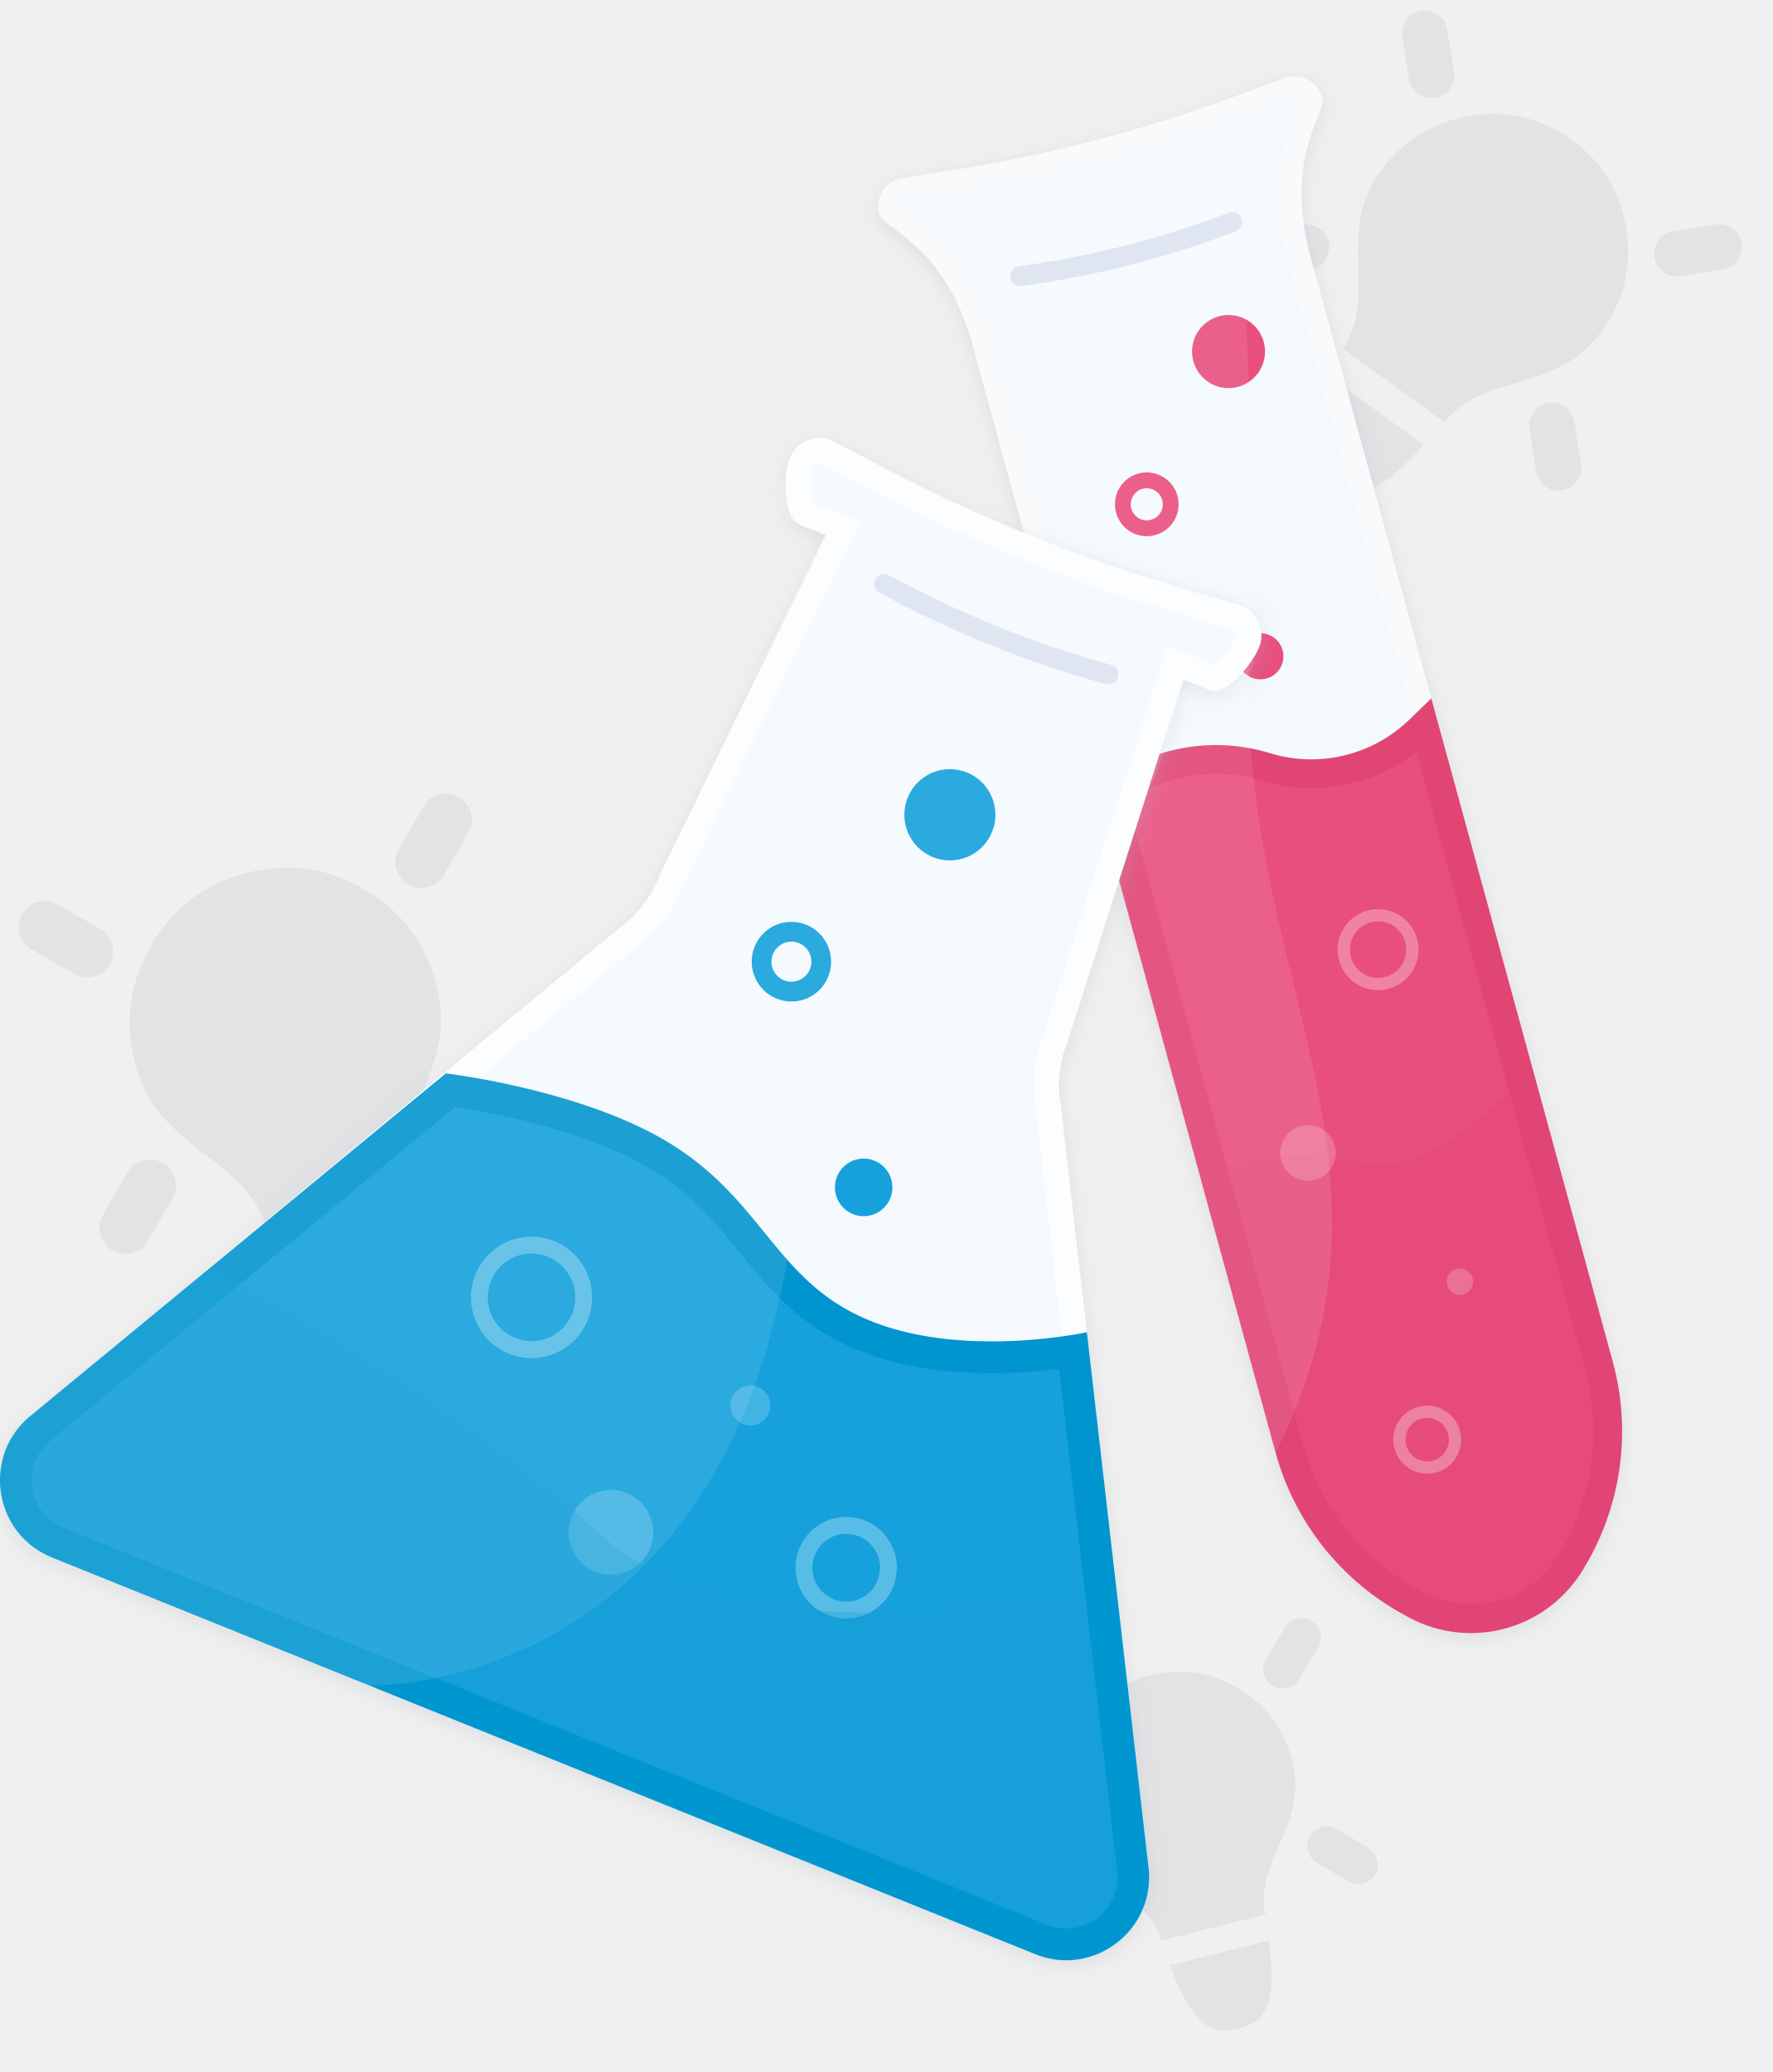
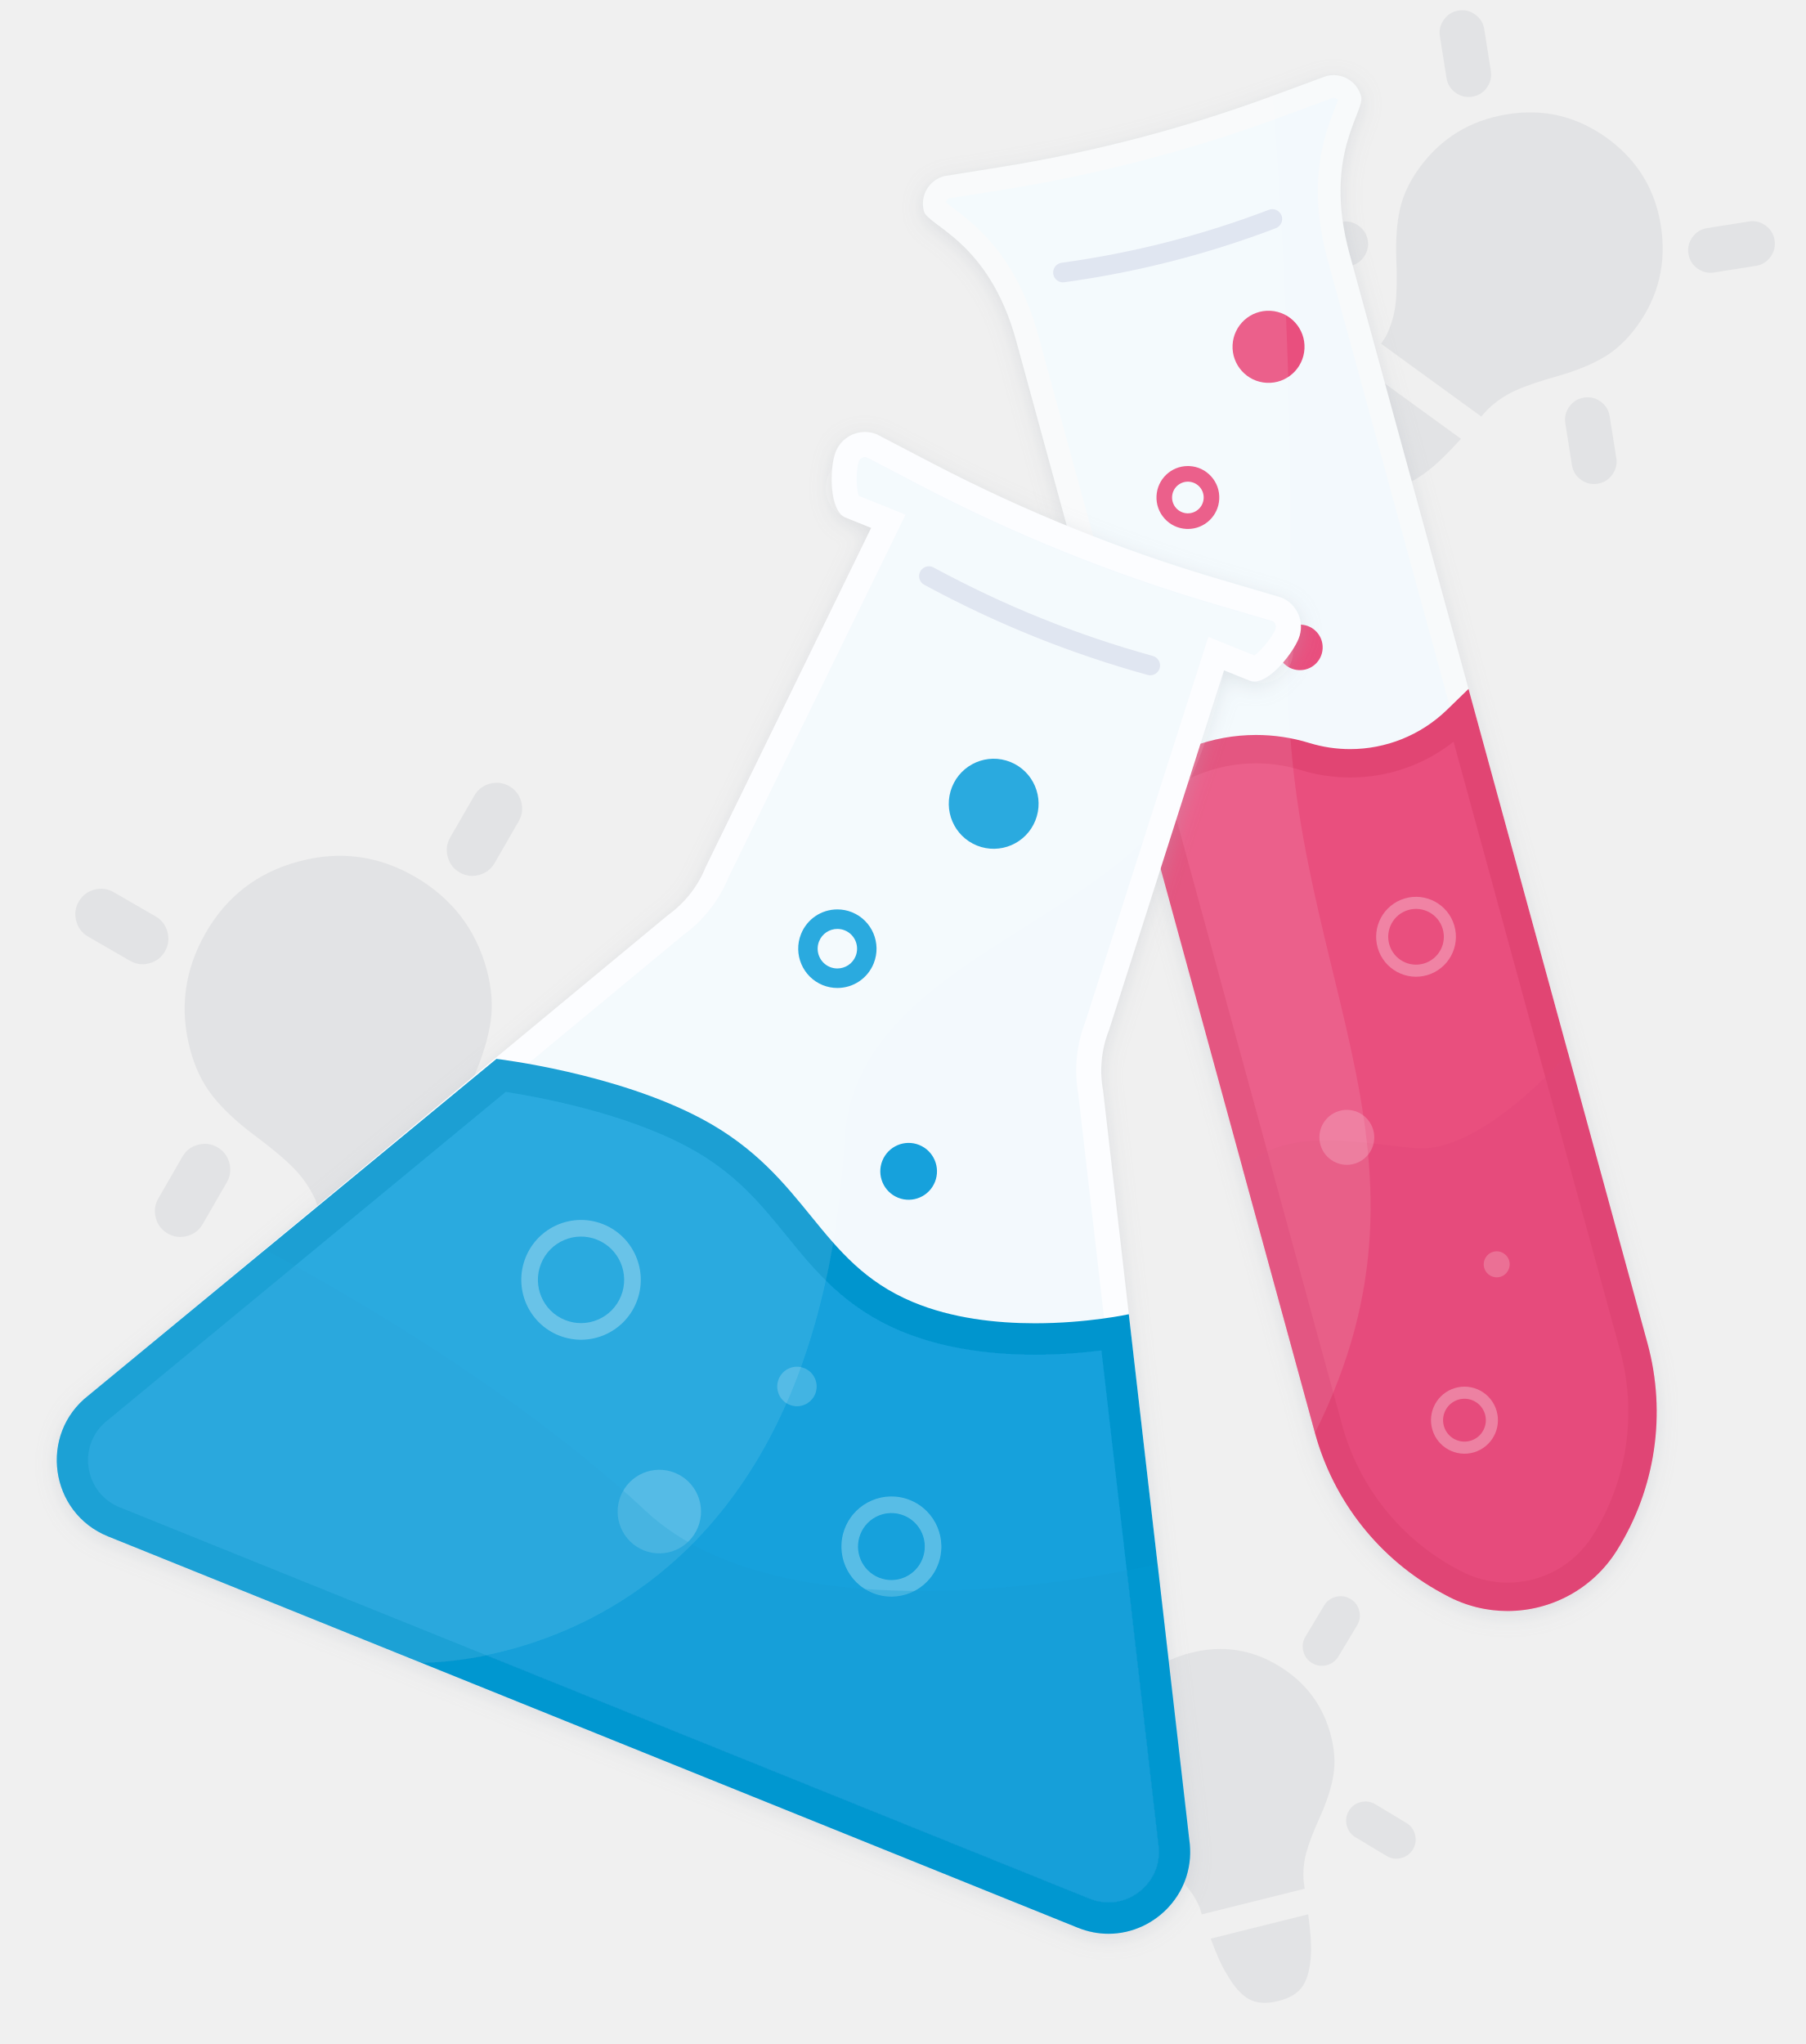
- <svg xmlns="http://www.w3.org/2000/svg" width="770" height="900" viewBox="0 0 770 900">
+ <svg xmlns="http://www.w3.org/2000/svg" width="795" height="900" viewBox="0 0 795 900">
  <defs>
    <filter id="a" width="200%" height="200%" x="-50%" y="-50%" filterUnits="objectBoundingBox">
      <feOffset dy="2" in="SourceAlpha" result="shadowOffsetOuter1" />
      <feGaussianBlur stdDeviation="4.5" in="shadowOffsetOuter1" result="shadowBlurOuter1" />
      <feColorMatrix values="0 0 0 0 0.42 0 0 0 0 0.455 0 0 0 0 0.51 0 0 0 0.3 0" in="shadowBlurOuter1" result="shadowMatrixOuter1" />
      <feMerge>
        <feMergeNode in="shadowMatrixOuter1" />
        <feMergeNode in="SourceGraphic" />
      </feMerge>
    </filter>
    <filter id="b" width="200%" height="200%" x="-50%" y="-50%" filterUnits="objectBoundingBox">
      <feOffset dy="2" in="SourceAlpha" result="shadowOffsetOuter1" />
      <feGaussianBlur stdDeviation="4.5" in="shadowOffsetOuter1" result="shadowBlurOuter1" />
      <feColorMatrix values="0 0 0 0 0.42 0 0 0 0 0.455 0 0 0 0 0.51 0 0 0 0.3 0" in="shadowBlurOuter1" result="shadowMatrixOuter1" />
      <feMerge>
        <feMergeNode in="shadowMatrixOuter1" />
        <feMergeNode in="SourceGraphic" />
      </feMerge>
    </filter>
  </defs>
-   <g fill="none" fill-rule="evenodd">
-     <g fill="#6B7482" opacity=".1" transform="translate(4.703)">
-       <path d="M569.308,744.201 C566.957,744.201 564.958,743.378 563.312,741.731 C561.666,740.084 560.843,738.084 560.843,735.731 C560.843,733.378 561.666,731.378 563.312,729.731 L574.599,718.438 C576.245,716.791 578.244,715.967 580.595,715.967 C582.947,715.967 584.945,716.791 586.591,718.438 C588.237,720.085 589.06,722.085 589.06,724.437 C589.06,726.79 588.237,728.79 586.591,730.437 L575.305,741.731 C573.659,743.378 571.66,744.201 569.308,744.201 L569.308,744.201 Z M456.441,744.201 C454.09,744.201 452.091,743.378 450.445,741.731 L439.159,730.437 C437.513,728.79 436.69,726.79 436.69,724.437 C436.69,722.085 437.513,720.085 439.159,718.438 C440.805,716.791 442.803,715.967 445.155,715.967 C447.506,715.967 449.505,716.791 451.151,718.438 L462.438,729.731 C464.083,731.378 464.906,733.378 464.906,735.731 C464.906,738.084 464.083,740.084 462.438,741.731 C460.792,743.378 458.793,744.201 456.441,744.201 L456.441,744.201 Z M536.154,837.372 L489.42,837.372 L489.243,834.02 C488.538,829.784 487.127,825.785 485.011,822.02 C482.895,818.256 479.544,813.491 474.959,807.727 C470.491,801.963 467.228,796.639 465.171,791.757 C463.114,786.875 462.085,781.375 462.085,775.258 C462.085,761.376 467.023,749.436 476.899,739.437 C486.775,729.437 498.767,724.437 512.875,724.437 C526.983,724.437 538.975,729.437 548.851,739.437 C558.727,749.436 563.665,761.376 563.665,775.258 C563.665,781.375 562.636,786.875 560.579,791.757 C558.521,796.639 555.259,801.963 550.791,807.727 C546.206,813.491 542.855,818.256 540.739,822.02 C538.623,825.785 537.212,829.784 536.506,834.02 C536.389,834.843 536.271,835.961 536.154,837.372 L536.154,837.372 Z M580.595,834.549 C578.244,834.549 576.245,833.725 574.599,832.079 L563.312,820.785 C561.666,819.138 560.843,817.138 560.843,814.785 C560.843,812.433 561.666,810.433 563.312,808.786 C564.958,807.139 566.957,806.315 569.308,806.315 C571.66,806.315 573.659,807.139 575.305,808.786 L586.591,820.079 C588.237,821.726 589.06,823.726 589.06,826.079 C589.06,828.432 588.237,830.432 586.591,832.079 C584.945,833.725 582.947,834.549 580.595,834.549 L580.595,834.549 Z M445.155,834.549 C442.803,834.549 440.805,833.725 439.159,832.079 C437.513,830.432 436.69,828.432 436.69,826.079 C436.69,823.726 437.513,821.726 439.159,820.079 L450.445,808.786 C452.091,807.139 454.09,806.315 456.441,806.315 C458.793,806.315 460.792,807.139 462.438,808.786 C464.083,810.433 464.906,812.433 464.906,814.785 C464.906,817.138 464.083,819.138 462.438,820.785 L451.151,832.079 C449.505,833.725 447.506,834.549 445.155,834.549 L445.155,834.549 Z M512.875,882.546 C507.467,882.546 503.352,881.223 500.53,878.576 C497.708,875.929 495.475,871.665 493.829,865.783 C492.535,862.018 491.477,856.312 490.654,848.666 L534.919,848.666 C534.096,856.195 533.097,861.9 531.921,865.783 C530.158,871.665 527.895,875.929 525.132,878.576 C522.369,881.223 518.283,882.546 512.875,882.546 L512.875,882.546 Z" transform="rotate(-14 517.107 799.257)" />
+   <g fill="none" fill-rule="evenodd" transform="translate(24)">
+     <g fill="#6B7482" opacity=".1" transform="translate(5.703)">
+       <path d="M569.434,745.225 C567.083,745.225 565.084,744.402 563.438,742.755 C561.792,741.108 560.969,739.108 560.969,736.755 C560.969,734.402 561.792,732.402 563.438,730.755 L574.725,719.462 C576.371,717.815 578.369,716.991 580.721,716.991 C583.072,716.991 585.071,717.815 586.717,719.462 C588.363,721.109 589.186,723.109 589.186,725.461 C589.186,727.814 588.363,729.814 586.717,731.461 L575.43,742.755 C573.784,744.402 571.786,745.225 569.434,745.225 L569.434,745.225 Z M456.567,745.225 C454.216,745.225 452.217,744.402 450.571,742.755 L439.284,731.461 C437.638,729.814 436.815,727.814 436.815,725.461 C436.815,723.109 437.638,721.109 439.284,719.462 C440.93,717.815 442.929,716.991 445.28,716.991 C447.632,716.991 449.631,717.815 451.277,719.462 L462.563,730.755 C464.209,732.402 465.032,734.402 465.032,736.755 C465.032,739.108 464.209,741.108 462.563,742.755 C460.917,744.402 458.919,745.225 456.567,745.225 L456.567,745.225 Z M536.28,838.396 L489.545,838.396 L489.369,835.044 C488.664,830.808 487.253,826.809 485.137,823.044 C483.02,819.28 479.67,814.515 475.084,808.751 C470.617,802.986 467.354,797.663 465.297,792.781 C463.239,787.899 462.211,782.399 462.211,776.282 C462.211,762.4 467.148,750.46 477.024,740.461 C486.9,730.461 498.892,725.461 513.001,725.461 C527.109,725.461 539.101,730.461 548.977,740.461 C558.853,750.46 563.791,762.4 563.791,776.282 C563.791,782.399 562.762,787.899 560.705,792.781 C558.647,797.663 555.385,802.986 550.917,808.751 C546.332,814.515 542.981,819.28 540.865,823.044 C538.748,826.809 537.338,830.808 536.632,835.044 C536.515,835.867 536.397,836.985 536.28,838.396 L536.28,838.396 Z M580.721,835.573 C578.369,835.573 576.371,834.749 574.725,833.102 L563.438,821.809 C561.792,820.162 560.969,818.162 560.969,815.809 C560.969,813.456 561.792,811.457 563.438,809.81 C565.084,808.163 567.083,807.339 569.434,807.339 C571.786,807.339 573.784,808.163 575.43,809.81 L586.717,821.103 C588.363,822.75 589.186,824.75 589.186,827.103 C589.186,829.456 588.363,831.455 586.717,833.102 C585.071,834.749 583.072,835.573 580.721,835.573 L580.721,835.573 Z M445.28,835.573 C442.929,835.573 440.93,834.749 439.284,833.102 C437.638,831.455 436.815,829.456 436.815,827.103 C436.815,824.75 437.638,822.75 439.284,821.103 L450.571,809.81 C452.217,808.163 454.216,807.339 456.567,807.339 C458.919,807.339 460.917,808.163 462.563,809.81 C464.209,811.457 465.032,813.456 465.032,815.809 C465.032,818.162 464.209,820.162 462.563,821.809 L451.277,833.102 C449.631,834.749 447.632,835.573 445.28,835.573 L445.28,835.573 Z M513.001,883.57 C507.592,883.57 503.478,882.247 500.656,879.6 C497.834,876.953 495.6,872.689 493.954,866.806 C492.661,863.042 491.603,857.336 490.78,849.69 L535.045,849.69 C534.222,857.219 533.223,862.924 532.047,866.806 C530.283,872.689 528.02,876.953 525.257,879.6 C522.494,882.247 518.409,883.57 513.001,883.57 L513.001,883.57 Z" transform="rotate(-14 513 800.28)" />
      <path d="M202.771,402.209 C199.64,402.209 196.979,401.113 194.788,398.92 C192.596,396.727 191.5,394.064 191.5,390.931 C191.5,387.799 192.596,385.136 194.788,382.943 L209.816,367.906 C212.007,365.713 214.669,364.616 217.8,364.616 C220.931,364.616 223.592,365.713 225.783,367.906 C227.975,370.098 229.071,372.761 229.071,375.894 C229.071,379.027 227.975,381.69 225.783,383.883 L210.755,398.92 C208.563,401.113 205.902,402.209 202.771,402.209 L202.771,402.209 Z M52.488,402.209 C49.357,402.209 46.696,401.113 44.504,398.92 L29.476,383.883 C27.284,381.69 26.189,379.027 26.189,375.894 C26.189,372.761 27.284,370.098 29.476,367.906 C31.668,365.713 34.329,364.616 37.46,364.616 C40.591,364.616 43.252,365.713 45.444,367.906 L60.472,382.943 C62.664,385.136 63.759,387.799 63.759,390.931 C63.759,394.064 62.664,396.727 60.472,398.92 C58.28,401.113 55.619,402.209 52.488,402.209 L52.488,402.209 Z M158.626,526.268 L96.399,526.268 L96.164,521.803 C95.225,516.164 93.346,510.839 90.529,505.826 C87.711,500.814 83.249,494.47 77.144,486.795 C71.195,479.119 66.851,472.031 64.112,465.531 C61.372,459.03 60.002,451.707 60.002,443.562 C60.002,425.079 66.577,409.18 79.727,395.866 C92.877,382.551 108.844,375.894 127.63,375.894 C146.415,375.894 162.383,382.551 175.533,395.866 C188.682,409.18 195.257,425.079 195.257,443.562 C195.257,451.707 193.887,459.03 191.148,465.531 C188.408,472.031 184.064,479.119 178.115,486.795 C172.01,494.47 167.549,500.814 164.731,505.826 C161.913,510.839 160.035,516.164 159.095,521.803 C158.939,522.9 158.782,524.388 158.626,526.268 L158.626,526.268 Z M217.8,522.508 C214.669,522.508 212.007,521.412 209.816,519.219 L194.788,504.182 C192.596,501.989 191.5,499.326 191.5,496.193 C191.5,493.06 192.596,490.397 194.788,488.204 C196.979,486.011 199.64,484.915 202.771,484.915 C205.902,484.915 208.563,486.011 210.755,488.204 L225.783,503.242 C227.975,505.435 229.071,508.098 229.071,511.23 C229.071,514.363 227.975,517.026 225.783,519.219 C223.592,521.412 220.931,522.508 217.8,522.508 L217.8,522.508 Z M37.46,522.508 C34.329,522.508 31.668,521.412 29.476,519.219 C27.284,517.026 26.189,514.363 26.189,511.23 C26.189,508.098 27.284,505.435 29.476,503.242 L44.504,488.204 C46.696,486.011 49.357,484.915 52.488,484.915 C55.619,484.915 58.28,486.011 60.472,488.204 C62.664,490.397 63.759,493.06 63.759,496.193 C63.759,499.326 62.664,501.989 60.472,504.182 L45.444,519.219 C43.252,521.412 40.591,522.508 37.46,522.508 L37.46,522.508 Z M127.63,586.417 C120.429,586.417 114.95,584.655 111.193,581.131 C107.435,577.606 104.461,571.928 102.269,564.096 C100.547,559.084 99.139,551.487 98.043,541.305 L156.982,541.305 C155.886,551.33 154.555,558.927 152.99,564.096 C150.642,571.928 147.628,577.606 143.95,581.131 C140.271,584.655 134.831,586.417 127.63,586.417 L127.63,586.417 Z" transform="rotate(-15 127.63 475.517)" />
-       <path d="M691.603,70.141 C688.859,70.141 686.528,69.18 684.607,67.259 C682.687,65.337 681.727,63.004 681.727,60.259 C681.727,57.514 682.687,55.181 684.607,53.26 L697.775,40.084 C699.695,38.162 702.027,37.202 704.77,37.202 C707.514,37.202 709.846,38.162 711.766,40.084 C713.686,42.005 714.646,44.338 714.646,47.083 C714.646,49.828 713.686,52.162 711.766,54.083 L698.598,67.259 C696.678,69.18 694.346,70.141 691.603,70.141 L691.603,70.141 Z M559.924,70.141 C557.181,70.141 554.849,69.18 552.929,67.259 L539.761,54.083 C537.841,52.162 536.881,49.828 536.881,47.083 C536.881,44.338 537.841,42.005 539.761,40.084 C541.682,38.162 544.013,37.202 546.757,37.202 C549.5,37.202 551.832,38.162 553.752,40.084 L566.92,53.26 C568.84,55.181 569.8,57.514 569.8,60.259 C569.8,63.004 568.84,65.337 566.92,67.259 C565,69.18 562.668,70.141 559.924,70.141 L559.924,70.141 Z M652.922,178.841 L598.399,178.841 L598.193,174.929 C597.37,169.988 595.724,165.322 593.255,160.93 C590.787,156.538 586.877,150.98 581.528,144.254 C576.316,137.529 572.509,131.319 570.109,125.623 C567.709,119.927 566.508,113.511 566.508,106.374 C566.508,90.179 572.269,76.249 583.791,64.582 C595.313,52.916 609.304,47.083 625.764,47.083 C642.223,47.083 656.214,52.916 667.736,64.582 C679.258,76.249 685.019,90.179 685.019,106.374 C685.019,113.511 683.819,119.927 681.418,125.623 C679.018,131.319 675.211,137.529 669.999,144.254 C664.65,150.98 660.741,156.538 658.272,160.93 C655.803,165.322 654.157,169.988 653.334,174.929 C653.197,175.89 653.059,177.194 652.922,178.841 L652.922,178.841 Z M704.77,175.547 C702.027,175.547 699.695,174.586 697.775,172.665 L684.607,159.489 C682.687,157.567 681.727,155.234 681.727,152.489 C681.727,149.744 682.687,147.411 684.607,145.49 C686.528,143.568 688.859,142.608 691.603,142.608 C694.346,142.608 696.678,143.568 698.598,145.49 L711.766,158.665 C713.686,160.587 714.646,162.92 714.646,165.665 C714.646,168.41 713.686,170.743 711.766,172.665 C709.846,174.586 707.514,175.547 704.77,175.547 L704.77,175.547 Z M546.757,175.547 C544.013,175.547 541.682,174.586 539.761,172.665 C537.841,170.743 536.881,168.41 536.881,165.665 C536.881,162.92 537.841,160.587 539.761,158.665 L552.929,145.49 C554.849,143.568 557.181,142.608 559.924,142.608 C562.668,142.608 565,143.568 566.92,145.49 C568.84,147.411 569.8,149.744 569.8,152.489 C569.8,155.234 568.84,157.567 566.92,159.489 L553.752,172.665 C551.832,174.586 549.5,175.547 546.757,175.547 L546.757,175.547 Z M625.764,231.544 C619.454,231.544 614.653,230 611.361,226.912 C608.069,223.824 605.463,218.848 603.543,211.986 C602.034,207.594 600.8,200.938 599.839,192.017 L651.482,192.017 C650.522,200.8 649.356,207.457 647.984,211.986 C645.927,218.848 643.286,223.824 640.063,226.912 C636.84,230 632.073,231.544 625.764,231.544 L625.764,231.544 Z" transform="rotate(36 630.701 134.373)" />
+       <path d="M692.546,67.239 C689.802,67.239 687.471,66.278 685.55,64.356 C683.63,62.435 682.67,60.102 682.67,57.357 C682.67,54.612 683.63,52.279 685.55,50.357 L698.718,37.181 C700.638,35.26 702.97,34.299 705.714,34.299 C708.457,34.299 710.789,35.26 712.709,37.181 C714.629,39.103 715.589,41.436 715.589,44.181 C715.589,46.926 714.629,49.259 712.709,51.181 L699.541,64.356 C697.621,66.278 695.289,67.239 692.546,67.239 L692.546,67.239 Z M560.868,67.239 C558.124,67.239 555.792,66.278 553.872,64.356 L540.704,51.181 C538.784,49.259 537.824,46.926 537.824,44.181 C537.824,41.436 538.784,39.103 540.704,37.181 C542.625,35.26 544.956,34.299 547.7,34.299 C550.443,34.299 552.775,35.26 554.695,37.181 L567.863,50.357 C569.783,52.279 570.743,54.612 570.743,57.357 C570.743,60.102 569.783,62.435 567.863,64.356 C565.943,66.278 563.611,67.239 560.868,67.239 L560.868,67.239 Z M653.865,175.938 L599.342,175.938 L599.136,172.027 C598.313,167.086 596.668,162.42 594.199,158.028 C591.73,153.636 587.82,148.077 582.471,141.352 C577.259,134.627 573.452,128.417 571.052,122.721 C568.652,117.025 567.451,110.609 567.451,103.472 C567.451,87.277 573.212,73.346 584.734,61.68 C596.256,50.014 610.247,44.181 626.707,44.181 C643.166,44.181 657.157,50.014 668.679,61.68 C680.201,73.346 685.962,87.277 685.962,103.472 C685.962,110.609 684.762,117.025 682.361,122.721 C679.961,128.417 676.155,134.627 670.942,141.352 C665.593,148.077 661.684,153.636 659.215,158.028 C656.746,162.42 655.1,167.086 654.277,172.027 C654.14,172.988 654.002,174.291 653.865,175.938 L653.865,175.938 Z M705.714,172.644 C702.97,172.644 700.638,171.684 698.718,169.762 L685.55,156.586 C683.63,154.665 682.67,152.332 682.67,149.587 C682.67,146.842 683.63,144.509 685.55,142.587 C687.471,140.666 689.802,139.705 692.546,139.705 C695.289,139.705 697.621,140.666 699.541,142.587 L712.709,155.763 C714.629,157.684 715.589,160.018 715.589,162.763 C715.589,165.508 714.629,167.841 712.709,169.762 C710.789,171.684 708.457,172.644 705.714,172.644 L705.714,172.644 Z M547.7,172.644 C544.956,172.644 542.625,171.684 540.704,169.762 C538.784,167.841 537.824,165.508 537.824,162.763 C537.824,160.018 538.784,157.684 540.704,155.763 L553.872,142.587 C555.792,140.666 558.124,139.705 560.868,139.705 C563.611,139.705 565.943,140.666 567.863,142.587 C569.783,144.509 570.743,146.842 570.743,149.587 C570.743,152.332 569.783,154.665 567.863,156.586 L554.695,169.762 C552.775,171.684 550.443,172.644 547.7,172.644 L547.7,172.644 Z M626.707,228.641 C620.397,228.641 615.596,227.097 612.304,224.009 C609.012,220.921 606.406,215.946 604.486,209.084 C602.977,204.692 601.743,198.035 600.782,189.114 L652.425,189.114 C651.465,197.898 650.299,204.554 648.927,209.084 C646.87,215.946 644.229,220.921 641.006,224.009 C637.783,227.097 633.016,228.641 626.707,228.641 L626.707,228.641 Z" transform="rotate(36 626.707 131.47)" />
    </g>
-     <g filter="url(#a)" transform="translate(380.926 32.94)">
+     <g filter="url(#a)" transform="translate(381.926 32.94)">
      <path fill="#F3F9FD" d="M257.877,671.41 C249.355,671.41 240.863,669.255 233.318,665.178 L231.456,664.17 C205.282,650.023 185.757,625.423 177.897,596.68 L46.368,115.792 C37.257,82.486 19.814,69.424 10.444,62.407 C8.569,61.004 6.258,59.274 5.649,58.461 C5.222,56.578 5.519,54.634 6.5,52.959 C7.483,51.276 9.043,50.058 10.905,49.515 L35.417,45.589 C76.535,39.002 117.197,28.353 156.273,13.941 L179.567,5.348 C180.133,5.215 180.705,5.148 181.279,5.148 C184.646,5.148 187.604,7.394 188.533,10.63 C188.465,11.608 187.402,14.321 186.541,16.517 C182.33,27.25 174.495,47.227 183.531,80.266 L314.691,559.801 C322.775,589.363 318.065,621.196 301.773,647.137 C292.228,662.335 275.816,671.41 257.879,671.41 L257.877,671.41 Z" />
      <path fill="#F8FAFB" d="M181.28,0.148 C180.229,0.148 179.163,0.28 178.097,0.56 L154.546,9.246 C115.685,23.581 75.522,34.099 34.629,40.651 L9.848,44.62 C3.141,46.376 -0.873,53.246 0.879,59.965 C2.631,66.682 29.497,73.035 41.553,117.114 L173.082,598.002 C181.342,628.205 201.58,653.706 229.09,668.573 L230.949,669.579 C239.506,674.205 248.752,676.411 257.877,676.411 C276.818,676.411 295.254,666.91 305.997,649.802 L306,649.802 C323.08,622.606 327.98,589.472 319.503,558.479 L188.344,78.944 C176.405,35.295 195.165,16.263 193.413,9.543 C191.938,3.892 186.851,0.148 181.28,0.148 M181.28,10.151 C181.949,10.151 182.732,10.451 183.256,11.089 C182.912,12.094 182.365,13.49 181.894,14.688 C177.473,25.961 169.238,46.946 178.714,81.587 L309.874,561.123 C317.591,589.334 313.099,619.717 297.548,644.475 C288.921,658.21 274.092,666.408 257.877,666.408 C250.179,666.408 242.506,664.46 235.69,660.776 L233.83,659.771 C208.846,646.266 190.213,622.791 182.712,595.359 L51.183,114.471 C41.62,79.509 23.284,65.777 13.434,58.402 C12.464,57.674 11.343,56.837 10.524,56.176 C10.594,55.901 10.701,55.669 10.806,55.486 C11.023,55.119 11.41,54.651 12.079,54.393 L36.204,50.527 C77.642,43.89 118.618,33.159 157.996,18.634 L180.923,10.176 C181.042,10.159 181.162,10.151 181.28,10.151" />
      <path fill="#DDE3EF" d="M62.731,91.34 C95.133,86.839 125.578,79.058 155.859,67.541 C158.092,66.692 159.215,64.191 158.366,61.956 C157.517,59.721 155.018,58.598 152.784,59.448 C123.113,70.732 93.3,78.353 61.541,82.764 C59.174,83.093 57.522,85.279 57.85,87.648 C58.179,90.016 60.364,91.669 62.731,91.34 L62.731,91.34 Z" />
      <path fill="#E94F7E" d="M257.879,670.16 C249.56,670.16 241.275,668.054 233.912,664.075 L232.047,663.07 C206.173,649.085 186.873,624.767 179.1,596.348 L101.541,312.778 C114.511,302.53 130.566,296.928 147.167,296.928 C154.491,296.928 161.76,298.021 168.774,300.176 C175.201,302.152 181.863,303.155 188.573,303.155 C206.208,303.155 222.894,296.385 235.564,284.094 L237.476,282.238 L313.485,560.133 C321.477,589.355 316.822,620.826 300.715,646.47 C291.402,661.302 275.387,670.16 257.879,670.16 C257.877,670.16 257.879,670.16 257.879,670.16" />
      <path fill="#E14573" d="M240.709,270.396 L231.221,279.604 C219.619,290.86 204.261,296.902 188.573,296.902 C182.567,296.902 176.514,296.017 170.604,294.199 L170.604,294.199 C162.903,291.833 155.005,290.675 147.165,290.675 C128.033,290.675 109.239,297.562 94.46,310.549 L173.082,598.003 C181.344,628.205 201.58,653.706 229.09,668.574 L230.949,669.579 C239.506,674.206 248.751,676.411 257.877,676.411 C276.817,676.411 295.254,666.911 305.999,649.802 L305.999,649.802 C323.08,622.606 327.98,589.472 319.503,558.479 L240.709,270.396 Z M234.127,293.644 L307.467,561.786 C315,589.322 310.615,618.977 295.436,643.143 C287.269,656.145 273.228,663.907 257.877,663.907 C250.591,663.907 243.33,662.064 236.875,658.575 L235.015,657.57 C210.628,644.388 192.442,621.473 185.118,594.699 L108.688,315.251 C119.935,307.423 133.344,303.179 147.165,303.179 C153.87,303.179 160.524,304.182 166.942,306.155 C173.963,308.311 181.242,309.406 188.573,309.406 C205.262,309.406 221.174,303.857 234.127,293.644 L234.127,293.644 Z" />
      <path fill="#DD4775" fill-opacity=".3" d="M319.504,558.48 L284.576,430.775 C284.576,430.775 246.58,475.199 217.408,472.631 C191.731,470.373 161.945,462.798 141.11,481.104 L94.461,310.547 L173.083,598.003 C181.342,628.205 201.581,653.706 229.09,668.574 L230.95,669.579 C257.261,683.802 290.075,675.156 305.997,649.803 L305.997,649.803 C323.081,622.604 327.98,589.47 319.504,558.48" />
      <path fill="#FFFFFF" d="M222.592,396.399 C231.887,393.636 237.188,383.847 234.434,374.536 C231.675,365.224 221.903,359.911 212.605,362.672 C203.306,365.436 198.005,375.225 200.763,384.536 C203.521,393.851 213.294,399.164 222.592,396.399 L222.592,396.399 Z M221.079,391.305 C214.596,393.232 207.78,389.527 205.856,383.026 C203.931,376.527 207.63,369.695 214.117,367.767 C220.6,365.842 227.416,369.548 229.341,376.046 C231.263,382.544 227.563,389.377 221.079,391.305 L221.079,391.305 Z" opacity=".3" />
      <path fill="#FFFFFF" d="M254.748 529.251C257.774 528.353 259.499 525.167 258.602 522.136 257.704 519.105 254.524 517.377 251.499 518.275 248.476 519.175 246.748 522.361 247.647 525.389 248.543 528.42 251.723 530.148 254.748 529.251M190.562 479.454C196.957 477.553 200.604 470.821 198.707 464.414 196.81 458.007 190.088 454.353 183.695 456.254 177.3 458.154 173.653 464.887 175.55 471.294 177.447 477.701 184.167 481.355 190.562 479.454" opacity=".2" />
      <path fill="#FFFFFF" d="M243.113,606.532 C250.915,604.213 255.362,596.002 253.048,588.189 C250.735,580.375 242.534,575.917 234.734,578.236 C226.933,580.555 222.486,588.766 224.799,596.579 C227.113,604.394 235.311,608.85 243.113,606.532 L243.113,606.532 Z M241.601,601.437 C236.614,602.919 231.373,600.069 229.892,595.069 C228.411,590.068 231.257,584.814 236.247,583.331 C241.232,581.849 246.475,584.699 247.955,589.699 C249.436,594.7 246.59,599.954 241.601,601.437 L241.601,601.437 Z" opacity=".3" />
      <path fill="#E94F7E" d="M117.129 172.263C109.76 172.263 103.695 178.042 103.325 185.42 103.141 189.116 104.401 192.662 106.88 195.405 109.356 198.151 112.751 199.764 116.44 199.949 116.675 199.962 116.909 199.967 117.141 199.967 124.51 199.967 130.573 194.19 130.945 186.81 131.129 183.116 129.866 179.57 127.39 176.824 124.914 174.081 121.517 172.465 117.828 172.28 117.596 172.268 117.361 172.263 117.129 172.263M117.129 179.143C117.246 179.143 117.366 179.145 117.483 179.153 121.322 179.345 124.278 182.619 124.086 186.465 123.898 190.191 120.823 193.087 117.141 193.087 117.024 193.087 116.904 193.085 116.784 193.08 112.948 192.885 109.993 189.611 110.185 185.765 110.372 182.039 113.445 179.143 117.129 179.143M176.477 252.621C176.754 247.092 172.505 242.385 166.989 242.108 161.47 241.83 156.772 246.086 156.495 251.613 156.218 257.143 160.467 261.849 165.983 262.127 171.502 262.404 176.2 258.15 176.477 252.621M168.479 120.56C168.918 111.802 162.188 104.345 153.445 103.904 144.703 103.462 137.26 110.207 136.821 118.964 136.381 127.722 143.111 135.18 151.855 135.623 160.596 136.063 168.039 129.318 168.479 120.56" />
      <path fill="#FFFFFF" fill-opacity=".1" d="M154.547,9.247 C148.661,11.417 142.748,13.5 136.804,15.496 C103.504,26.675 69.33,35.09 34.629,40.65 L9.845,44.621 C3.141,46.376 -0.873,53.246 0.879,59.963 C2.632,66.683 29.497,73.035 41.553,117.115 L173.083,598.003 C236.406,471.398 156.481,391.794 161.493,252.118 C165.547,139.17 154.547,9.247 154.547,9.247" />
    </g>
    <g filter="url(#b)" transform="translate(0 189.351)">
-       <path fill="#F3F9FD" d="M463.108,656.593 C459.228,656.593 455.367,655.831 451.643,654.327 L24.646,482.03 C14.372,477.882 7.327,468.839 5.809,457.835 C4.288,446.833 8.614,436.207 17.381,429.417 L272.512,217.962 C280.683,212.054 287,203.995 290.795,194.641 L366.177,40.179 L349.28,33.362 C346.747,31.723 345.565,17.999 348.12,11.626 C349.401,8.44 352.441,6.378 355.867,6.378 C356.851,6.378 357.824,6.555 358.758,6.903 L383.071,19.588 C423.86,40.862 466.909,58.234 511.021,71.217 L537.322,78.955 C539.287,79.814 540.822,81.365 541.665,83.346 C542.539,85.402 542.561,87.677 541.729,89.749 C539.179,96.111 530.707,105.214 527.348,105.214 L510.517,98.424 L458.192,262.191 C454.463,271.573 453.454,281.768 455.267,291.706 L493.201,621.247 C494.554,630.384 492.077,639.05 486.245,645.832 C480.364,652.672 471.93,656.593 463.108,656.593" />
-       <path fill="#FCFDFF" d="M355.865,0.852 C350.378,0.852 345.183,4.144 343.008,9.563 C340.15,16.682 340.123,35.626 347.222,38.492 L358.618,43.091 L285.758,192.387 C282.343,200.896 276.581,208.247 269.145,213.583 L14.009,425.043 C-8.028,442.117 -3.244,476.73 22.588,487.157 L449.583,659.455 C454.103,661.279 458.672,662.122 463.109,662.122 C484.03,662.122 502.06,643.401 498.675,620.613 L460.722,290.889 C459.044,281.874 459.965,272.569 463.379,264.06 L513.954,105.771 L525.353,110.37 C525.984,110.624 526.651,110.743 527.346,110.743 C534.437,110.743 544.24,98.298 546.844,91.815 C549.7,84.696 546.26,76.602 539.161,73.738 L512.574,65.912 C468.698,53.001 426.182,35.844 385.616,14.684 L361.033,1.861 C359.338,1.175 357.588,0.852 355.865,0.852 M355.865,11.906 C356.11,11.906 356.356,11.94 356.595,12.006 L380.528,24.489 C421.631,45.931 465.013,63.436 509.47,76.519 L535.355,84.138 C536.049,84.516 536.41,85.08 536.595,85.514 C536.804,86.009 536.978,86.785 536.617,87.686 C535.192,91.235 530.275,97.232 527.332,99.252 L518.072,95.515 L507.075,91.077 L503.457,102.397 L452.997,260.326 C448.971,270.568 447.871,281.68 449.814,292.519 L487.726,621.881 L487.745,622.061 L487.772,622.241 C488.861,629.581 486.835,636.68 482.068,642.224 C477.236,647.845 470.327,651.067 463.109,651.067 C459.934,651.067 456.768,650.437 453.697,649.199 L26.706,476.902 C18.283,473.502 12.512,466.091 11.267,457.076 C10.021,448.061 13.568,439.356 20.75,433.79 L20.893,433.679 L21.034,433.563 L275.886,222.336 C284.774,215.869 291.656,207.089 295.826,196.905 L368.521,47.949 L373.732,37.27 L362.736,32.835 L353.104,28.947 C351.93,25.489 351.918,16.969 353.233,13.689 C353.762,12.373 354.98,11.906 355.865,11.906" />
-       <path fill="#13A1DC" d="M463.108,655.212 C459.404,655.212 455.719,654.482 452.156,653.045 L25.161,480.747 C15.35,476.787 8.625,468.151 7.173,457.647 C5.723,447.14 9.852,436.995 18.222,430.509 L195.664,284.131 C207.007,285.747 249.648,292.689 281.022,309.52 C303.04,321.334 315.053,336.091 326.67,350.365 C338.805,365.28 351.353,380.698 374.244,390.299 C389.939,396.876 408.95,400.214 430.75,400.214 C445.655,400.214 458.431,398.639 466.049,397.431 L491.834,621.408 C493.132,630.182 490.765,638.459 485.2,644.931 C479.581,651.467 471.531,655.212 463.108,655.212" />
-       <path fill="#FFFFFF" d="M255.244,384.02 C260.664,370.514 254.14,355.16 240.667,349.724 C227.189,344.286 211.868,350.831 206.447,364.341 C201.025,377.845 207.551,393.2 221.025,398.636 C234.503,404.074 249.824,397.529 255.244,384.02 L255.244,384.02 Z M248.463,381.295 C244.546,391.055 233.487,395.78 223.759,391.854 C214.026,387.928 209.309,376.829 213.229,367.066 C217.146,357.306 228.205,352.581 237.933,356.506 C247.665,360.432 252.381,371.531 248.463,381.295 L248.463,381.295 Z" opacity=".3" />
-       <path fill="#FFFFFF" d="M333.978 424.39C335.766 419.929 333.614 414.861 329.166 413.065 324.718 411.271 319.66 413.432 317.872 417.89 316.083 422.35 318.236 427.421 322.684 429.215 327.132 431.011 332.189 428.85 333.978 424.39M282.352 483.085C286.136 473.658 281.58 462.938 272.179 459.147 262.776 455.352 252.088 459.918 248.304 469.347 244.523 478.773 249.076 489.491 258.479 493.285 267.88 497.079 278.568 492.511 282.352 483.085" opacity=".2" />
-       <path fill="#FFFFFF" d="M387.925,499.847 C392.46,488.55 387,475.702 375.728,471.155 C364.45,466.604 351.632,472.08 347.096,483.384 C342.563,494.683 348.022,507.527 359.295,512.076 C370.57,516.626 383.388,511.149 387.925,499.847 L387.925,499.847 Z M381.143,497.122 C378.111,504.674 369.554,508.331 362.029,505.294 C354.497,502.255 350.846,493.666 353.878,486.109 C356.909,478.555 365.466,474.899 372.995,477.937 C380.525,480.974 384.176,489.566 381.143,497.122 L381.143,497.122 Z" opacity=".3" />
-       <path fill="#13A1DC" d="M343.724 211.075C336.647 211.075 330.363 215.33 327.72 221.916 324.171 230.762 328.462 240.855 337.284 244.417 339.342 245.246 341.509 245.669 343.719 245.669 350.796 245.669 357.08 241.413 359.723 234.827 363.273 225.981 358.982 215.886 350.16 212.326 348.101 211.495 345.935 211.075 343.724 211.075M343.724 219.664C344.802 219.664 345.902 219.868 346.963 220.297 351.411 222.09 353.563 227.161 351.775 231.622 350.413 235.015 347.158 237.077 343.719 237.077 342.641 237.077 341.542 236.875 340.481 236.447 336.032 234.653 333.88 229.582 335.669 225.122 337.03 221.728 340.285 219.664 343.724 219.664M386.681 331.076C389.255 324.664 386.157 317.377 379.763 314.795 373.369 312.217 366.102 315.323 363.528 321.732 360.956 328.143 364.051 335.434 370.445 338.012 376.839 340.593 384.107 337.487 386.681 331.076M430.893 171.958C434.969 161.802 430.063 150.253 419.932 146.166 409.804 142.078 398.287 147 394.211 157.156 390.134 167.312 395.043 178.861 405.171 182.949 415.299 187.036 426.817 182.114 430.893 171.958" />
-       <path fill="#DDE3EF" d="M381.974,68.141 C413.745,85.319 445.895,98.292 480.326,107.828 C482.629,108.465 485.012,107.114 485.65,104.81 C486.287,102.506 484.937,100.121 482.634,99.483 C448.832,90.121 417.288,77.393 386.088,60.524 C383.985,59.387 381.36,60.171 380.224,62.274 C379.088,64.378 379.872,67.004 381.974,68.141 L381.974,68.141 Z" />
-       <path fill="#0295CE" d="M193.604,276.885 L14.009,425.042 C-8.028,442.116 -3.246,476.732 22.589,487.156 L449.583,659.454 C454.103,661.278 458.672,662.12 463.107,662.12 C484.03,662.12 502.06,643.403 498.676,620.614 L472.053,389.32 C472.053,389.32 453.971,393.303 430.746,393.303 C413.86,393.303 394.254,391.197 376.902,383.923 C334.788,366.267 331.285,328.652 284.273,303.429 C246.334,283.075 193.604,276.885 193.604,276.885 M197.68,291.415 C211.859,293.601 249.644,300.521 277.772,315.613 C298.574,326.772 309.628,340.355 321.33,354.734 C334.002,370.304 347.104,386.408 371.586,396.671 C388.127,403.605 408.031,407.12 430.746,407.12 C442.098,407.12 452.284,406.231 460.015,405.258 L484.987,622.198 L485.014,622.422 L485.047,622.648 C486.017,629.182 484.218,635.493 479.982,640.421 C475.674,645.429 469.523,648.303 463.107,648.303 C460.288,648.303 457.468,647.742 454.729,646.636 L27.734,474.336 C20.241,471.313 15.106,464.719 13.998,456.696 C12.89,448.676 16.043,440.93 22.434,435.978 L22.602,435.848 L22.765,435.715 L197.68,291.415" />
-       <path fill="#139AD3" fill-opacity=".3" d="M498.676,620.613 L484.706,499.248 C484.706,499.248 325.385,537.963 259.191,475.816 C191.642,412.392 91.751,360.907 91.751,360.907 L14.01,425.044 C-8.027,442.117 -3.245,476.731 22.589,487.155 L449.584,659.455 C475.416,669.879 502.777,648.232 498.676,620.613" />
-       <path fill="#FFFFFF" fill-opacity=".1" d="M500.659,150.424 C510.151,128.114 513.957,105.771 513.957,105.771 L525.353,110.369 C532.452,113.232 540.522,109.783 543.38,102.667 C546.235,95.548 542.796,87.454 535.696,84.591 L509.109,76.764 C465.234,63.853 422.714,46.694 382.151,25.536 L357.568,12.713 C350.469,9.847 342.399,13.296 339.541,20.415 C336.686,27.534 340.125,35.626 347.222,38.492 L358.621,43.09 L285.758,192.389 C282.343,200.896 276.58,208.247 269.145,213.583 L14.008,425.043 C-8.026,442.116 -3.244,476.733 22.588,487.157 L160.299,542.724 C160.299,542.724 333.02,547.693 347.004,312.032 C351.775,231.621 472.391,216.872 500.659,150.424" />
+       <path fill="#F3F9FD" d="M464.108,656.593 C460.228,656.593 456.367,655.831 452.643,654.327 L25.646,482.03 C15.372,477.882 8.327,468.839 6.809,457.835 C5.288,446.833 9.614,436.207 18.381,429.417 L273.512,217.962 C281.683,212.054 288,203.995 291.795,194.641 L367.177,40.179 L350.28,33.362 C347.747,31.723 346.565,17.999 349.12,11.626 C350.401,8.44 353.441,6.378 356.867,6.378 C357.851,6.378 358.824,6.555 359.758,6.903 L384.071,19.588 C424.86,40.862 467.909,58.234 512.021,71.217 L538.322,78.955 C540.287,79.814 541.822,81.365 542.665,83.346 C543.539,85.402 543.561,87.677 542.729,89.749 C540.179,96.111 531.707,105.214 528.348,105.214 L511.517,98.424 L459.192,262.191 C455.463,271.573 454.454,281.768 456.267,291.706 L494.201,621.247 C495.554,630.384 493.077,639.05 487.245,645.832 C481.364,652.672 472.93,656.593 464.108,656.593" />
+       <path fill="#FCFDFF" d="M356.865,0.852 C351.378,0.852 346.183,4.144 344.008,9.563 C341.15,16.682 341.123,35.626 348.222,38.492 L359.618,43.091 L286.758,192.387 C283.343,200.896 277.581,208.247 270.145,213.583 L15.009,425.043 C-7.028,442.117 -2.244,476.73 23.588,487.157 L450.583,659.455 C455.103,661.279 459.672,662.122 464.109,662.122 C485.03,662.122 503.06,643.401 499.675,620.613 L461.722,290.889 C460.044,281.874 460.965,272.569 464.379,264.06 L514.954,105.771 L526.353,110.37 C526.984,110.624 527.651,110.743 528.346,110.743 C535.437,110.743 545.24,98.298 547.844,91.815 C550.7,84.696 547.26,76.602 540.161,73.738 L513.574,65.912 C469.698,53.001 427.182,35.844 386.616,14.684 L362.033,1.861 C360.338,1.175 358.588,0.852 356.865,0.852 M356.865,11.906 C357.11,11.906 357.356,11.94 357.595,12.006 L381.528,24.489 C422.631,45.931 466.013,63.436 510.47,76.519 L536.355,84.138 C537.049,84.516 537.41,85.08 537.595,85.514 C537.804,86.009 537.978,86.785 537.617,87.686 C536.192,91.235 531.275,97.232 528.332,99.252 L519.072,95.515 L508.075,91.077 L504.457,102.397 L453.997,260.326 C449.971,270.568 448.871,281.68 450.814,292.519 L488.726,621.881 L488.745,622.061 L488.772,622.241 C489.861,629.581 487.835,636.68 483.068,642.224 C478.236,647.845 471.327,651.067 464.109,651.067 C460.934,651.067 457.768,650.437 454.697,649.199 L27.706,476.902 C19.283,473.502 13.512,466.091 12.267,457.076 C11.021,448.061 14.568,439.356 21.75,433.79 L21.893,433.679 L22.034,433.563 L276.886,222.336 C285.774,215.869 292.656,207.089 296.826,196.905 L369.521,47.949 L374.732,37.27 L363.736,32.835 L354.104,28.947 C352.93,25.489 352.918,16.969 354.233,13.689 C354.762,12.373 355.98,11.906 356.865,11.906" />
+       <path fill="#13A1DC" d="M464.108,655.212 C460.404,655.212 456.719,654.482 453.156,653.045 L26.161,480.747 C16.35,476.787 9.625,468.151 8.173,457.647 C6.723,447.14 10.852,436.995 19.222,430.509 L196.664,284.131 C208.007,285.747 250.648,292.689 282.022,309.52 C304.04,321.334 316.053,336.091 327.67,350.365 C339.805,365.28 352.353,380.698 375.244,390.299 C390.939,396.876 409.95,400.214 431.75,400.214 C446.655,400.214 459.431,398.639 467.049,397.431 L492.834,621.408 C494.132,630.182 491.765,638.459 486.2,644.931 C480.581,651.467 472.531,655.212 464.108,655.212" />
+       <path fill="#FFFFFF" d="M256.244,384.02 C261.664,370.514 255.14,355.16 241.667,349.724 C228.189,344.286 212.868,350.831 207.447,364.341 C202.025,377.845 208.551,393.2 222.025,398.636 C235.503,404.074 250.824,397.529 256.244,384.02 L256.244,384.02 Z M249.463,381.295 C245.546,391.055 234.487,395.78 224.759,391.854 C215.026,387.928 210.309,376.829 214.229,367.066 C218.146,357.306 229.205,352.581 238.933,356.506 C248.665,360.432 253.381,371.531 249.463,381.295 L249.463,381.295 Z" opacity=".3" />
+       <path fill="#FFFFFF" d="M334.978 424.39C336.766 419.929 334.614 414.861 330.166 413.065 325.718 411.271 320.66 413.432 318.872 417.89 317.083 422.35 319.236 427.421 323.684 429.215 328.132 431.011 333.189 428.85 334.978 424.39M283.352 483.085C287.136 473.658 282.58 462.938 273.179 459.147 263.776 455.352 253.088 459.918 249.304 469.347 245.523 478.773 250.076 489.491 259.479 493.285 268.88 497.079 279.568 492.511 283.352 483.085" opacity=".2" />
+       <path fill="#FFFFFF" d="M388.925,499.847 C393.46,488.55 388,475.702 376.728,471.155 C365.45,466.604 352.632,472.08 348.096,483.384 C343.563,494.683 349.022,507.527 360.295,512.076 C371.57,516.626 384.388,511.149 388.925,499.847 L388.925,499.847 Z M382.143,497.122 C379.111,504.674 370.554,508.331 363.029,505.294 C355.497,502.255 351.846,493.666 354.878,486.109 C357.909,478.555 366.466,474.899 373.995,477.937 C381.525,480.974 385.176,489.566 382.143,497.122 L382.143,497.122 Z" opacity=".3" />
+       <path fill="#13A1DC" d="M344.724 211.075C337.647 211.075 331.363 215.33 328.72 221.916 325.171 230.762 329.462 240.855 338.284 244.417 340.342 245.246 342.509 245.669 344.719 245.669 351.796 245.669 358.08 241.413 360.723 234.827 364.273 225.981 359.982 215.886 351.16 212.326 349.101 211.495 346.935 211.075 344.724 211.075M344.724 219.664C345.802 219.664 346.902 219.868 347.963 220.297 352.411 222.09 354.563 227.161 352.775 231.622 351.413 235.015 348.158 237.077 344.719 237.077 343.641 237.077 342.542 236.875 341.481 236.447 337.032 234.653 334.88 229.582 336.669 225.122 338.03 221.728 341.285 219.664 344.724 219.664M387.681 331.076C390.255 324.664 387.157 317.377 380.763 314.795 374.369 312.217 367.102 315.323 364.528 321.732 361.956 328.143 365.051 335.434 371.445 338.012 377.839 340.593 385.107 337.487 387.681 331.076M431.893 171.958C435.969 161.802 431.063 150.253 420.932 146.166 410.804 142.078 399.287 147 395.211 157.156 391.134 167.312 396.043 178.861 406.171 182.949 416.299 187.036 427.817 182.114 431.893 171.958" />
+       <path fill="#DDE3EF" d="M382.974,68.141 C414.745,85.319 446.895,98.292 481.326,107.828 C483.629,108.465 486.012,107.114 486.65,104.81 C487.287,102.506 485.937,100.121 483.634,99.483 C449.832,90.121 418.288,77.393 387.088,60.524 C384.985,59.387 382.36,60.171 381.224,62.274 C380.088,64.378 380.872,67.004 382.974,68.141 L382.974,68.141 Z" />
+       <path fill="#0295CE" d="M194.604,276.885 L15.009,425.042 C-7.028,442.116 -2.246,476.732 23.589,487.156 L450.583,659.454 C455.103,661.278 459.672,662.12 464.107,662.12 C485.03,662.12 503.06,643.403 499.676,620.614 L473.053,389.32 C473.053,389.32 454.971,393.303 431.746,393.303 C414.86,393.303 395.254,391.197 377.902,383.923 C335.788,366.267 332.285,328.652 285.273,303.429 C247.334,283.075 194.604,276.885 194.604,276.885 M198.68,291.415 C212.859,293.601 250.644,300.521 278.772,315.613 C299.574,326.772 310.628,340.355 322.33,354.734 C335.002,370.304 348.104,386.408 372.586,396.671 C389.127,403.605 409.031,407.12 431.746,407.12 C443.098,407.12 453.284,406.231 461.015,405.258 L485.987,622.198 L486.014,622.422 L486.047,622.648 C487.017,629.182 485.218,635.493 480.982,640.421 C476.674,645.429 470.523,648.303 464.107,648.303 C461.288,648.303 458.468,647.742 455.729,646.636 L28.734,474.336 C21.241,471.313 16.106,464.719 14.998,456.696 C13.89,448.676 17.043,440.93 23.434,435.978 L23.602,435.848 L23.765,435.715 L198.68,291.415" />
+       <path fill="#139AD3" fill-opacity=".3" d="M499.676,620.613 L485.706,499.248 C485.706,499.248 326.385,537.963 260.191,475.816 C192.642,412.392 92.751,360.907 92.751,360.907 L15.01,425.044 C-7.027,442.117 -2.245,476.731 23.589,487.155 L450.584,659.455 C476.416,669.879 503.777,648.232 499.676,620.613" />
+       <path fill="#FFFFFF" fill-opacity=".1" d="M501.659,150.424 C511.151,128.114 514.957,105.771 514.957,105.771 L526.353,110.369 C533.452,113.232 541.522,109.783 544.38,102.667 C547.235,95.548 543.796,87.454 536.696,84.591 L510.109,76.764 C466.234,63.853 423.714,46.694 383.151,25.536 L358.568,12.713 C351.469,9.847 343.399,13.296 340.541,20.415 C337.686,27.534 341.125,35.626 348.222,38.492 L359.621,43.09 L286.758,192.389 C283.343,200.896 277.58,208.247 270.145,213.583 L15.008,425.043 C-7.026,442.116 -2.244,476.733 23.588,487.157 L161.299,542.724 C161.299,542.724 334.02,547.693 348.004,312.032 C352.775,231.621 473.391,216.872 501.659,150.424" />
    </g>
  </g>
</svg>
